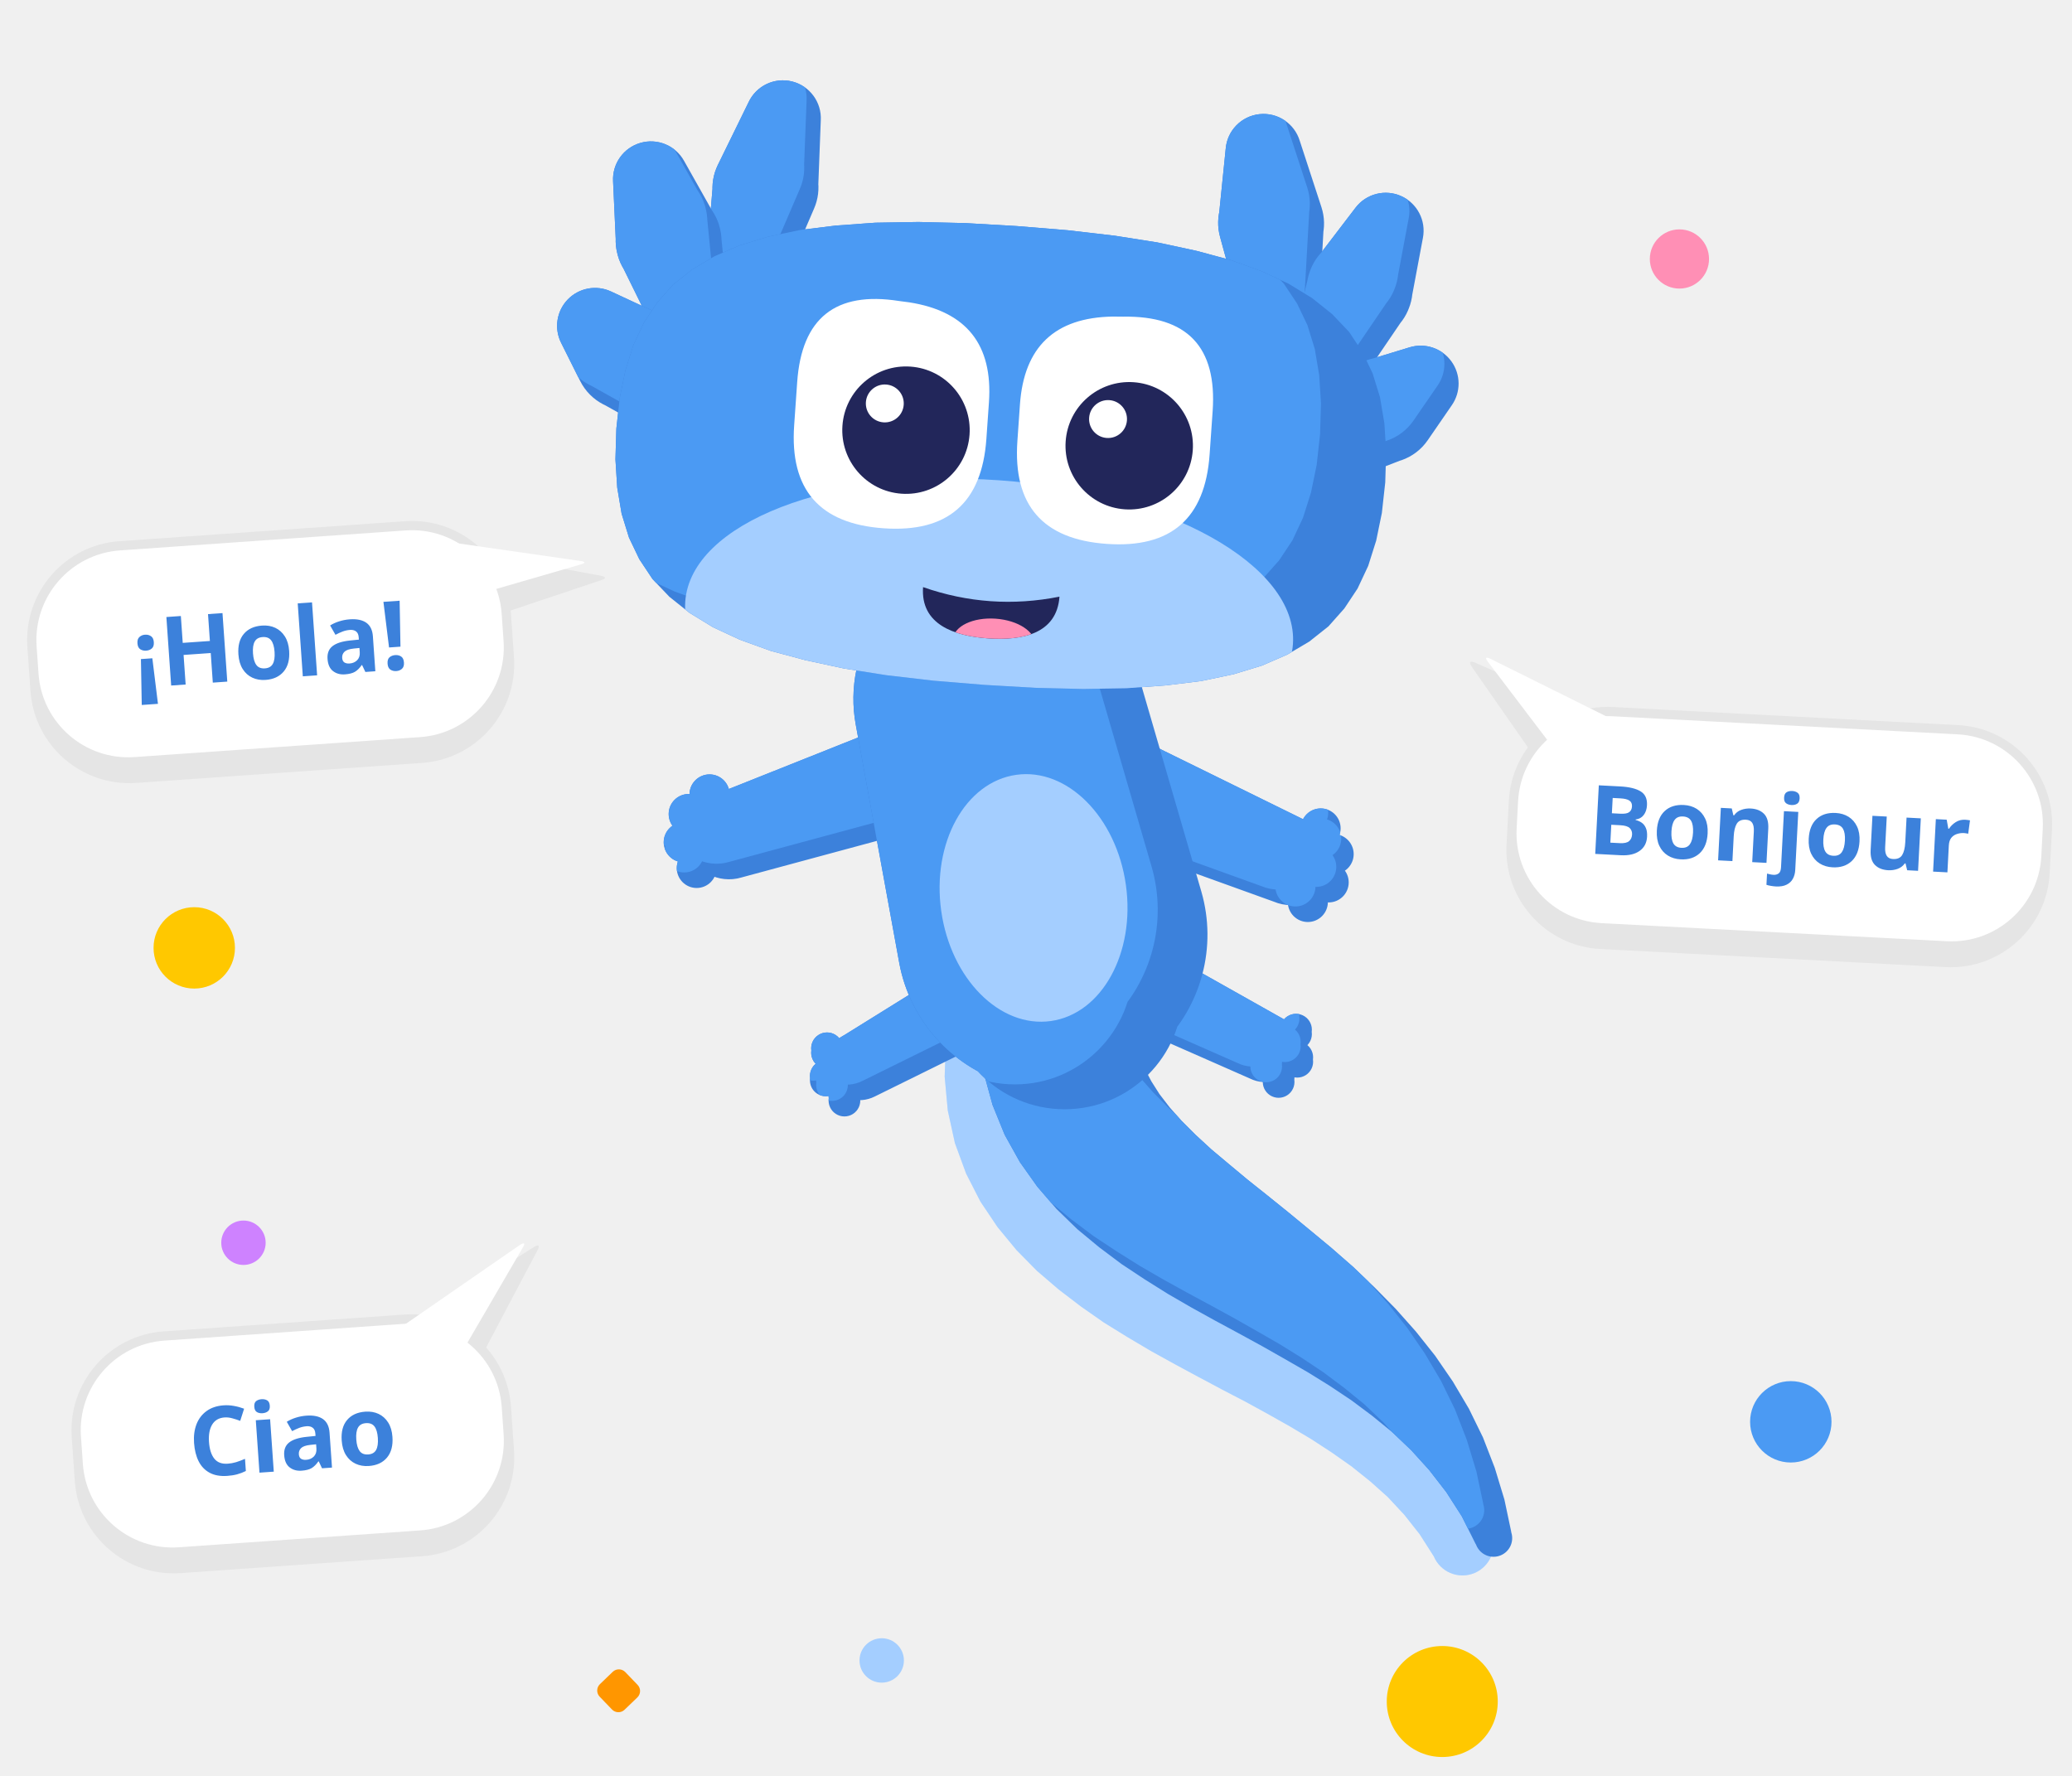
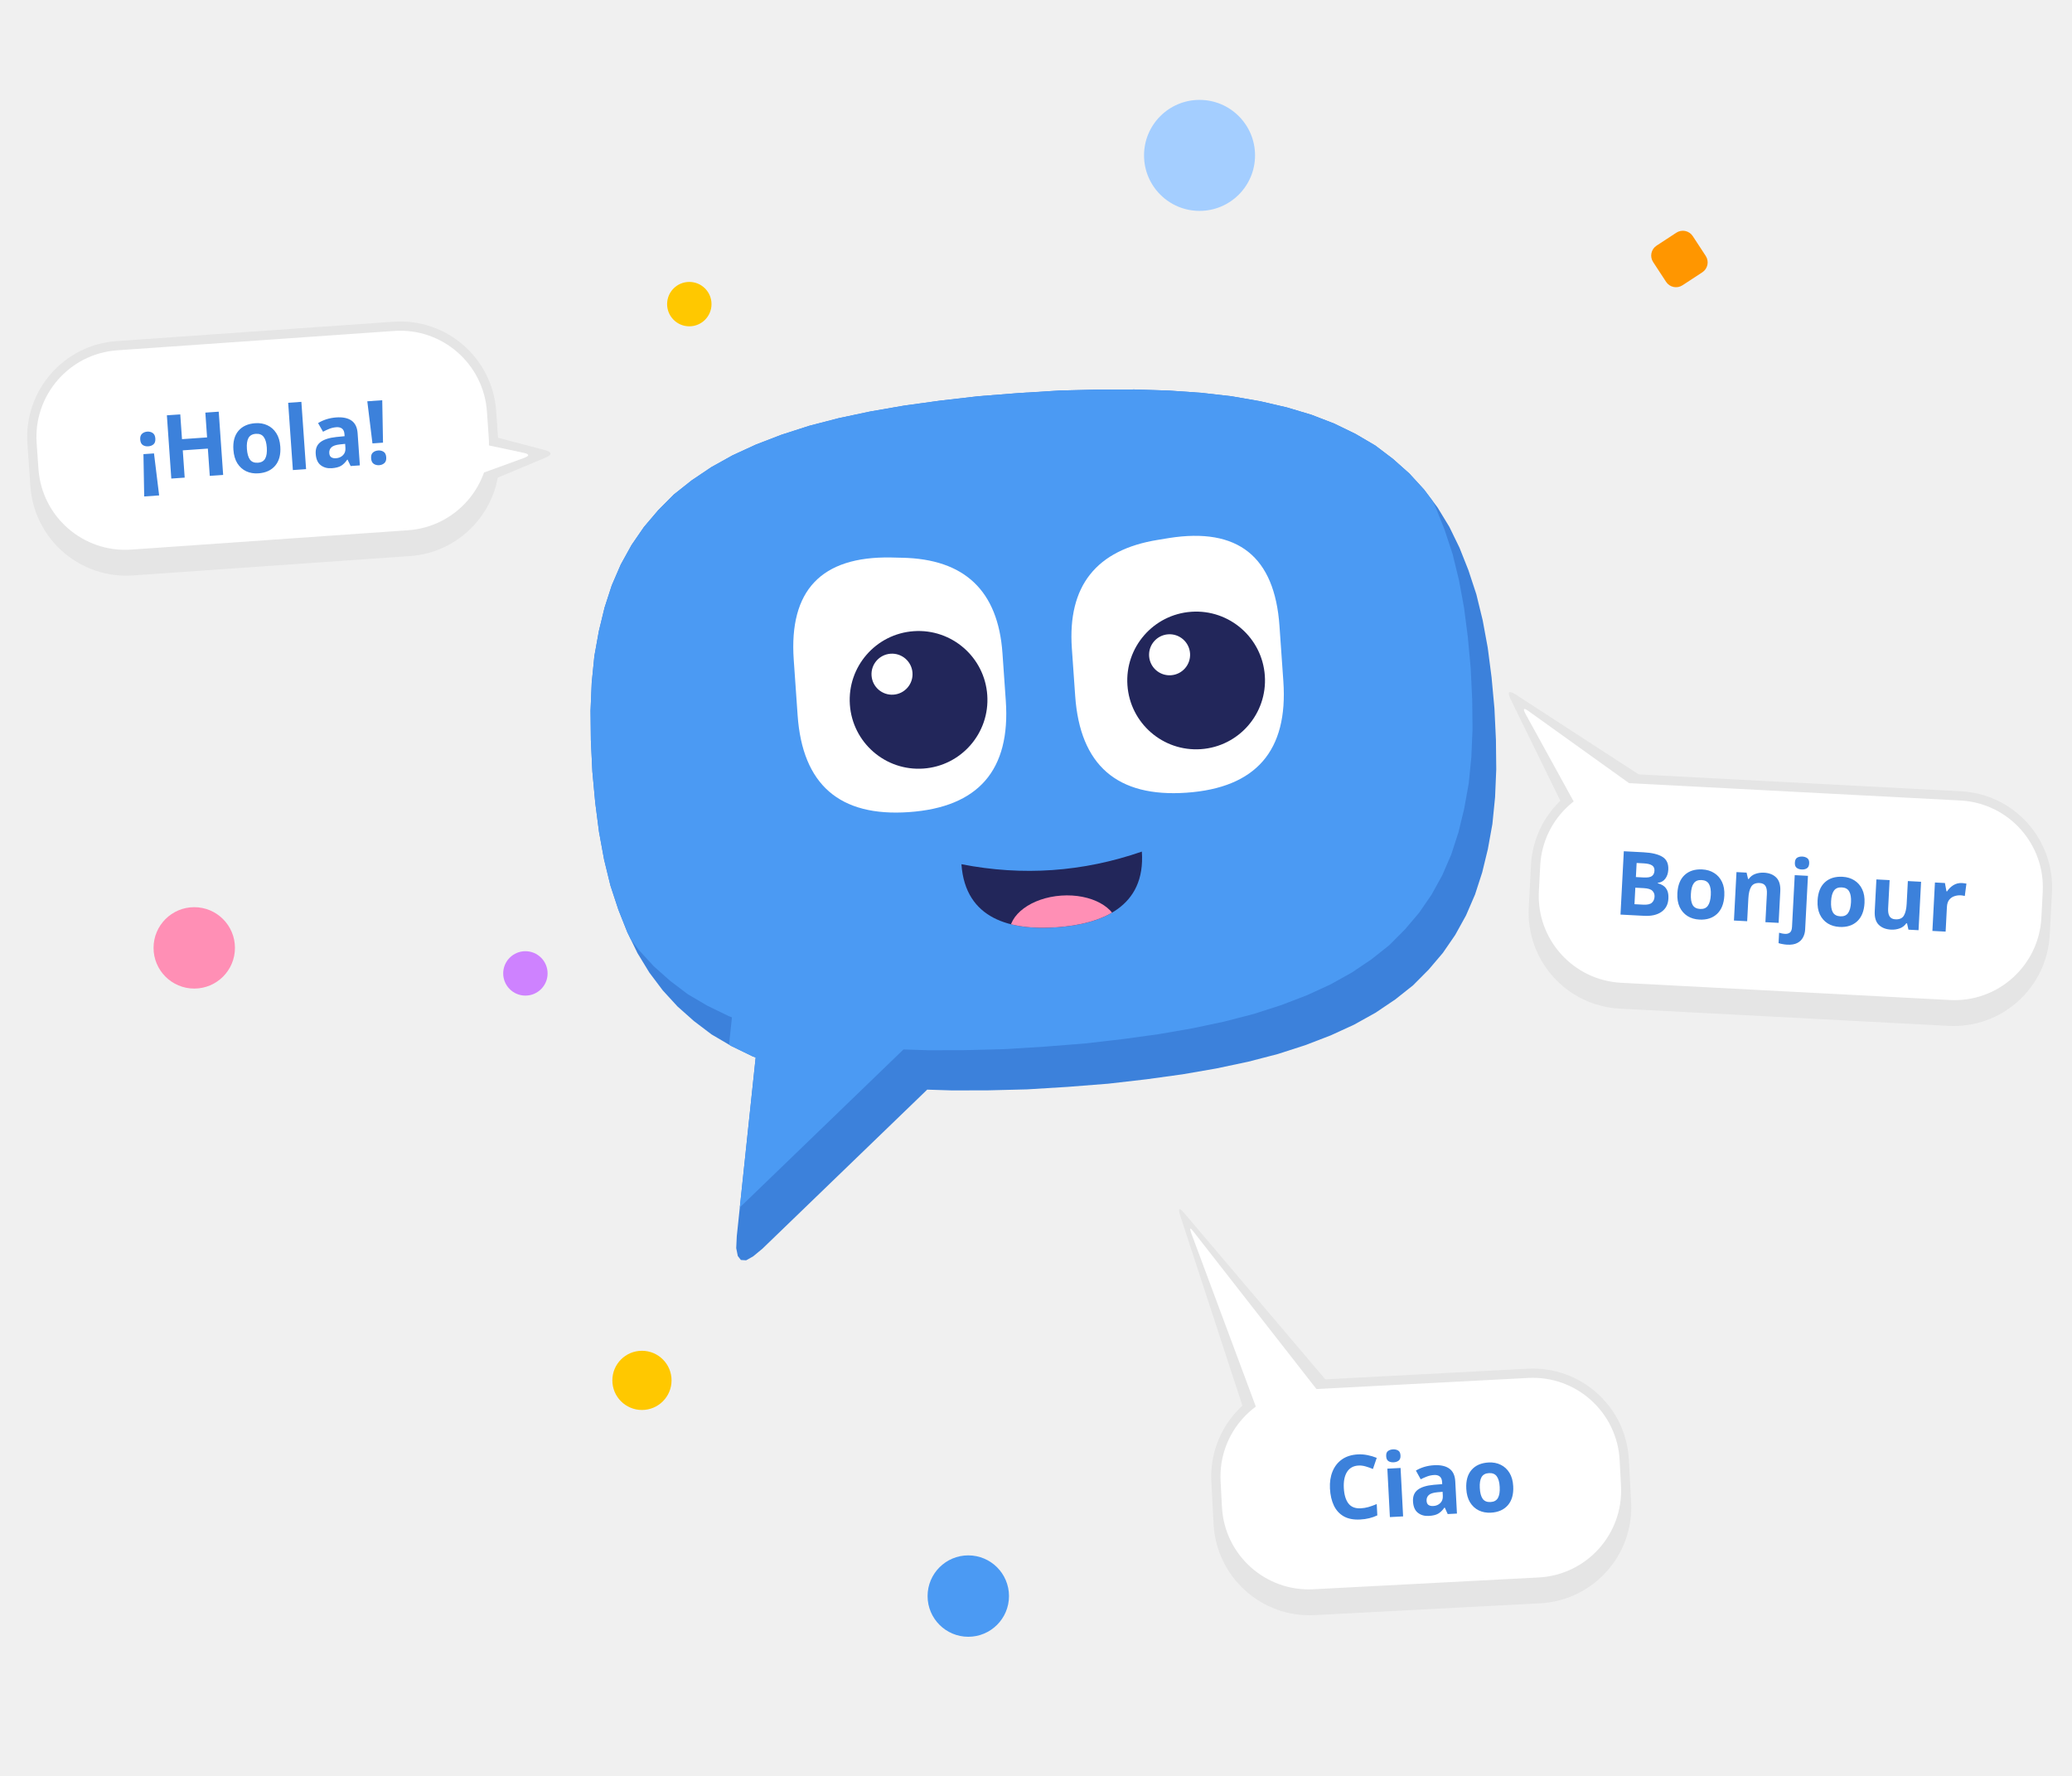
<svg xmlns="http://www.w3.org/2000/svg" viewBox="0 0 560 480" width="560" height="480">
-   <g transform="translate(81.1 15.9) scale(0.84)">
-     <clipPath id="ma1">
-       <path d="M209.3 306.3L207.8 316.2L207.4 327.5L208.4 338.4L210.7 348.9L214.3 358.7L218.9 367.7L224.4 375.9L230.5 383.3L237.1 390L244.1 396L251.3 401.5L258.6 406.6L266.2 411.3L273.8 415.8L281.4 420L289 424.1L296.5 428.1L304 432L311.3 436L318.4 440L325.3 444.1L331.9 448.4L338.3 452.9L344.3 457.7L350 462.8L355.3 468.5L360.2 474.7L364.8 481.9L383.2 474.1L380.7 464.8L377.1 455.4L372.8 446.5L367.8 437.9L362.3 429.9L356.2 422.2L349.8 415L343.1 408.1L336.1 401.7L329.1 395.5L322.1 389.7L315.1 384.1L308.3 378.8L301.7 373.7L295.5 368.8L289.7 364.1L284.3 359.6L279.5 355.2L275.3 351L271.7 347.1L268.8 343.3L266.5 339.7L264.7 336.4L263.4 333L262.4 329.4L261.9 325.4L261.9 320.8L262.7 313.7ZM384 478A10 10 0 1 0 364 478A10 10 0 1 0 384 478Z" />
-     </clipPath>
-     <g clip-path="url(#ma1)">
-       <rect x="205.4" y="304.3" width="180.6" height="185.7" fill="#CFE5FF" />
-       <path d="M209.3 306.3L207.8 316.2L207.4 327.5L208.4 338.4L210.7 348.9L214.3 358.7L218.9 367.7L224.4 375.9L230.5 383.3L237.1 390L244.1 396L251.3 401.5L258.6 406.6L266.2 411.3L273.8 415.8L281.4 420L289 424.1L296.5 428.1L304 432L311.3 436L318.4 440L325.3 444.1L331.9 448.4L338.3 452.9L344.3 457.7L350 462.8L355.3 468.5L360.2 474.7L364.8 481.9L383.2 474.1L380.7 464.8L377.1 455.4L372.8 446.5L367.8 437.9L362.3 429.9L356.2 422.2L349.8 415L343.1 408.1L336.1 401.7L329.1 395.5L322.1 389.7L315.1 384.1L308.3 378.8L301.7 373.7L295.5 368.8L289.7 364.1L284.3 359.6L279.5 355.2L275.3 351L271.7 347.1L268.8 343.3L266.5 339.7L264.7 336.4L263.4 333L262.4 329.4L261.9 325.4L261.9 320.8L262.7 313.7ZM384 478A10 10 0 1 0 364 478A10 10 0 1 0 384 478Z" fill="#A4CEFF" transform="translate(0 0)" />
-     </g>
-     <clipPath id="ma2">
-       <path d="M219.1 293.9L218.2 304.3L218.5 315.6L220 326.4L222.8 336.6L226.7 346.2L231.6 355L237.2 362.9L243.4 370.1L250.1 376.6L257.1 382.4L264.3 387.8L271.7 392.7L279.2 397.4L286.8 401.8L294.4 406L302 410.1L309.5 414.2L316.9 418.4L324.2 422.6L331.3 427L338.2 431.6L344.9 436.6L351.4 441.9L357.5 447.7L363.3 454.1L368.8 461.2L373.8 469L378.3 478L389.7 474L387.5 463.6L384.4 453.4L380.6 443.6L376.1 434.4L370.9 425.6L365.2 417.3L359 409.5L352.5 402.2L345.7 395.3L338.8 388.7L331.7 382.5L324.7 376.7L317.9 371.1L311.2 365.7L304.8 360.6L298.8 355.6L293.2 350.9L288.1 346.2L283.6 341.7L279.8 337.4L276.5 333.1L273.9 329L271.8 325L270.2 320.9L269.1 316.4L268.4 311.5L268.2 305.9L268.9 298.1ZM390 476A6 6 0 1 0 378 476A6 6 0 1 0 390 476Z" />
-     </clipPath>
-     <g clip-path="url(#ma2)">
-       <rect x="216.2" y="291.9" width="175.8" height="192.1" fill="#3C81DB" />
-       <path d="M219.1 293.9L218.2 304.3L218.5 315.6L220 326.4L222.8 336.6L226.7 346.2L231.6 355L237.2 362.9L243.4 370.1L250.1 376.6L257.1 382.4L264.3 387.8L271.7 392.7L279.2 397.4L286.8 401.8L294.4 406L302 410.1L309.5 414.2L316.9 418.4L324.2 422.6L331.3 427L338.2 431.6L344.9 436.6L351.4 441.9L357.5 447.7L363.3 454.1L368.8 461.2L373.8 469L378.3 478L389.7 474L387.5 463.6L384.4 453.4L380.6 443.6L376.1 434.4L370.9 425.6L365.2 417.3L359 409.5L352.5 402.2L345.7 395.3L338.8 388.7L331.7 382.5L324.7 376.7L317.9 371.1L311.2 365.7L304.8 360.6L298.8 355.6L293.2 350.9L288.1 346.2L283.6 341.7L279.8 337.4L276.5 333.1L273.9 329L271.8 325L270.2 320.9L269.1 316.4L268.4 311.5L268.2 305.9L268.9 298.1ZM390 476A6 6 0 1 0 378 476A6 6 0 1 0 390 476Z" fill="#4B9AF3" transform="translate(-9 -9)" />
-     </g>
-     <clipPath id="ma3">
-       <path d="M174.2 314.7A11 11 0 0 0 184.9 333.9L221.8 315.7A13 13 0 1 0 209.1 293ZM191 324A11 11 0 1 0 169 324A11 11 0 1 0 191 324ZM180.2 334.5A5.1 5.1 0 1 0 170.1 334.5A5.1 5.1 0 1 0 180.2 334.5ZM174.2 328A5.1 5.1 0 1 0 164.1 328A5.1 5.1 0 1 0 174.2 328ZM174.6 319.1A5.1 5.1 0 1 0 164.5 319.1A5.1 5.1 0 1 0 174.6 319.1Z" />
-     </clipPath>
-     <g clip-path="url(#ma3)">
-       <rect x="162.1" y="289.1" width="68.8" height="52.2" fill="#3C81DB" />
-       <path d="M174.2 314.7A11 11 0 0 0 184.9 333.9L221.8 315.7A13 13 0 1 0 209.1 293ZM191 324A11 11 0 1 0 169 324A11 11 0 1 0 191 324ZM180.2 334.5A5.1 5.1 0 1 0 170.1 334.5A5.1 5.1 0 1 0 180.2 334.5ZM174.2 328A5.1 5.1 0 1 0 164.1 328A5.1 5.1 0 1 0 174.2 328ZM174.6 319.1A5.1 5.1 0 1 0 164.5 319.1A5.1 5.1 0 1 0 174.6 319.1Z" fill="#4B9AF3" transform="translate(-4 -5)" />
-     </g>
-     <clipPath id="ma4">
-       <path d="M305.6 328.1A11 11 0 0 0 315.4 308.4L280.4 288.7A13 13 0 1 0 268.8 311.9ZM321 318A11 11 0 1 0 299 318A11 11 0 1 0 321 318ZM325.5 313.1A5.1 5.1 0 1 0 315.4 313.1A5.1 5.1 0 1 0 325.5 313.1ZM325.9 322A5.1 5.1 0 1 0 315.8 322A5.1 5.1 0 1 0 325.9 322ZM319.9 328.5A5.1 5.1 0 1 0 309.8 328.5A5.1 5.1 0 1 0 319.9 328.5Z" />
-     </clipPath>
-     <g clip-path="url(#ma4)">
-       <rect x="259.1" y="285.1" width="68.8" height="50.2" fill="#3C81DB" />
-       <path d="M305.6 328.1A11 11 0 0 0 315.4 308.4L280.4 288.7A13 13 0 1 0 268.8 311.9ZM321 318A11 11 0 1 0 299 318A11 11 0 1 0 321 318ZM325.5 313.1A5.1 5.1 0 1 0 315.4 313.1A5.1 5.1 0 1 0 325.5 313.1ZM325.9 322A5.1 5.1 0 1 0 315.8 322A5.1 5.1 0 1 0 325.9 322ZM319.9 328.5A5.1 5.1 0 1 0 309.8 328.5A5.1 5.1 0 1 0 319.9 328.5Z" fill="#4B9AF3" transform="translate(-4 -5)" />
-     </g>
-     <clipPath id="ma5">
-       <path d="M132.8 237A14 14 0 0 0 141.7 263.5L208.7 245.4A18 18 0 1 0 197.3 211.3ZM152 250A14 14 0 1 0 124 250A14 14 0 1 0 152 250ZM134 260.4A6.4 6.4 0 1 0 121.2 260.4A6.4 6.4 0 1 0 134 260.4ZM129.9 252.1A6.4 6.4 0 1 0 117 252.1A6.4 6.4 0 1 0 129.9 252.1ZM131.5 243A6.4 6.4 0 1 0 118.6 243A6.4 6.4 0 1 0 131.5 243ZM138.2 236.7A6.4 6.4 0 1 0 125.3 236.7A6.4 6.4 0 1 0 138.2 236.7Z" />
-     </clipPath>
-     <g clip-path="url(#ma5)">
-       <rect x="115" y="208" width="109" height="60.5" fill="#3C81DB" />
-       <path d="M132.8 237A14 14 0 0 0 141.7 263.5L208.7 245.4A18 18 0 1 0 197.3 211.3ZM152 250A14 14 0 1 0 124 250A14 14 0 1 0 152 250ZM134 260.4A6.4 6.4 0 1 0 121.2 260.4A6.4 6.4 0 1 0 134 260.4ZM129.9 252.1A6.4 6.4 0 1 0 117 252.1A6.4 6.4 0 1 0 129.9 252.1ZM131.5 243A6.4 6.4 0 1 0 118.6 243A6.4 6.4 0 1 0 131.5 243ZM138.2 236.7A6.4 6.4 0 1 0 125.3 236.7A6.4 6.4 0 1 0 138.2 236.7Z" fill="#4B9AF3" transform="translate(-4 -5)" />
-     </g>
-     <clipPath id="ma6">
-       <path d="M313.3 271.2A14 14 0 0 0 324.2 245.4L259.9 213.8A18 18 0 1 0 245.9 246.9ZM332 258A14 14 0 1 0 304 258A14 14 0 1 0 332 258ZM334.8 247.6A6.4 6.4 0 1 0 322 247.6A6.4 6.4 0 1 0 334.8 247.6ZM339 255.9A6.4 6.4 0 1 0 326.1 255.9A6.4 6.4 0 1 0 339 255.9ZM337.4 265A6.4 6.4 0 1 0 324.5 265A6.4 6.4 0 1 0 337.4 265ZM330.7 271.3A6.4 6.4 0 1 0 317.8 271.3A6.4 6.4 0 1 0 330.7 271.3Z" />
-     </clipPath>
-     <g clip-path="url(#ma6)">
-       <rect x="232.1" y="210.2" width="108.9" height="69.3" fill="#3C81DB" />
-       <path d="M313.3 271.2A14 14 0 0 0 324.2 245.4L259.9 213.8A18 18 0 1 0 245.9 246.9ZM332 258A14 14 0 1 0 304 258A14 14 0 1 0 332 258ZM334.8 247.6A6.4 6.4 0 1 0 322 247.6A6.4 6.4 0 1 0 334.8 247.6ZM339 255.9A6.4 6.4 0 1 0 326.1 255.9A6.4 6.4 0 1 0 339 255.9ZM337.4 265A6.4 6.4 0 1 0 324.5 265A6.4 6.4 0 1 0 337.4 265ZM330.7 271.3A6.4 6.4 0 1 0 317.8 271.3A6.4 6.4 0 1 0 330.7 271.3Z" fill="#4B9AF3" transform="translate(-4 -5)" />
-     </g>
-     <clipPath id="ma7">
-       <path d="M192.8 291A50 50 0 1 0 290 268L268.2 193.1A46 46 0 0 0 178.8 214.3ZM284 300A38 38 0 1 0 208 300A38 38 0 1 0 284 300Z" />
-     </clipPath>
-     <g clip-path="url(#ma7)">
-       <rect x="176.3" y="158.1" width="117.6" height="181.9" fill="#3C81DB" />
-       <path d="M192.8 291A50 50 0 1 0 290 268L268.2 193.1A46 46 0 0 0 178.8 214.3ZM284 300A38 38 0 1 0 208 300A38 38 0 1 0 284 300Z" fill="#4B9AF3" transform="translate(-16 -8)" />
-       <ellipse cx="236" cy="270" rx="30" ry="40" fill="#A4CEFF" transform="rotate(-8 236 270)" />
-     </g>
-     <g transform="rotate(4 228 206)">
-       <clipPath id="ma8">
-         <path d="M154.5 53A17 17 0 1 0 121.5 47.2L121 83.9A11 11 0 0 0 142.4 87.6ZM154.7 24.5A12.2 12.2 0 0 0 131.1 20.3L122.7 41A17 17 0 1 0 155.4 46.8Z" />
+   <g transform="translate(282 200) scale(0.94)">
+     <g transform="rotate(-4 0 0)">
+       <clipPath id="ma1">
+         <path d="M0 -100L-11.7 -99.9L-22.8 -99.4L-33.2 -98.7L-43 -97.7L-52.3 -96.4L-60.9 -94.8L-69 -92.8L-76.5 -90.5L-83.4 -87.9L-89.8 -84.9L-95.7 -81.5L-101.1 -77.8L-105.9 -73.6L-110.3 -69.1L-114.2 -64.2L-117.7 -58.8L-120.7 -53L-123.2 -46.8L-125.3 -40.2L-127.1 -33.1L-128.4 -25.5L-129.3 -17.5L-129.8 -9L-130 0L-129.8 9L-129.3 17.5L-128.4 25.5L-127.1 33.1L-125.3 40.2L-123.2 46.8L-120.7 53L-117.7 58.8L-114.2 64.2L-110.3 69.1L-105.9 73.6L-101.1 77.8L-95.7 81.5L-89.8 84.9L-83.4 87.9L-76.5 90.5L-69 92.8L-60.9 94.8L-52.3 96.4L-43 97.7L-33.2 98.7L-22.8 99.4L-11.7 99.9L0 100L11.7 99.9L22.8 99.4L33.2 98.7L43 97.7L52.3 96.4L60.9 94.8L69 92.8L76.5 90.5L83.4 87.9L89.8 84.9L95.7 81.5L101.1 77.8L105.9 73.6L110.3 69.1L114.2 64.2L117.7 58.8L120.7 53L123.2 46.8L125.3 40.2L127.1 33.1L128.4 25.5L129.3 17.5L129.8 9L130 0L129.8 -9L129.3 -17.5L128.4 -25.5L127.1 -33.1L125.3 -40.2L123.2 -46.8L120.7 -53L117.7 -58.8L114.2 -64.2L110.3 -69.1L105.9 -73.6L101.1 -77.8L95.7 -81.5L89.8 -84.9L83.4 -87.9L76.5 -90.5L69 -92.8L60.9 -94.8L52.3 -96.4L43 -97.7L33.2 -98.7L22.8 -99.4L11.7 -99.9L0 -100ZM-97.9 136.2L-98.3 139.6L-98 141.9L-97.2 143.1L-95.7 143.3L-93.6 142.3L-90.8 140.3L-33.7 92.4L-31.6 90.3L-30.4 88.4L-30.2 86.5L-30.9 84.8L-32.5 83.2L-35 81.7L-75 62.3L-77.8 61.3L-80.2 61L-82.2 61.5L-83.8 62.9L-85 65L-85.8 67.8Z" />
      </clipPath>
-       <g clip-path="url(#ma8)">
-         <rect x="119" y="10.7" width="38.5" height="86.2" fill="#3C81DB" />
-         <path d="M154.5 53A17 17 0 1 0 121.5 47.2L121 83.9A11 11 0 0 0 142.4 87.6ZM154.7 24.5A12.2 12.2 0 0 0 131.1 20.3L122.7 41A17 17 0 1 0 155.4 46.8Z" fill="#4B9AF3" transform="translate(-5 -6)" />
+       <g clip-path="url(#ma1)">
+         <rect x="-132" y="-102" width="264" height="247.3" fill="#3C81DB" />
+         <path d="M0 -100L-11.7 -99.9L-22.8 -99.4L-33.2 -98.7L-43 -97.7L-52.3 -96.4L-60.9 -94.8L-69 -92.8L-76.5 -90.5L-83.4 -87.9L-89.8 -84.9L-95.7 -81.5L-101.1 -77.8L-105.9 -73.6L-110.3 -69.1L-114.2 -64.2L-117.7 -58.8L-120.7 -53L-123.2 -46.8L-125.3 -40.2L-127.1 -33.1L-128.4 -25.5L-129.3 -17.5L-129.8 -9L-130 0L-129.8 9L-129.3 17.5L-128.4 25.5L-127.1 33.1L-125.3 40.2L-123.2 46.8L-120.7 53L-117.7 58.8L-114.2 64.2L-110.3 69.1L-105.9 73.6L-101.1 77.8L-95.7 81.5L-89.8 84.9L-83.4 87.9L-76.5 90.5L-69 92.8L-60.9 94.8L-52.3 96.4L-43 97.7L-33.2 98.7L-22.8 99.4L-11.7 99.9L0 100L11.7 99.9L22.8 99.4L33.2 98.7L43 97.7L52.3 96.4L60.9 94.8L69 92.8L76.5 90.5L83.4 87.9L89.8 84.9L95.7 81.5L101.1 77.8L105.9 73.6L110.3 69.1L114.2 64.2L117.7 58.8L120.7 53L123.2 46.8L125.3 40.2L127.1 33.1L128.4 25.5L129.3 17.5L129.8 9L130 0L129.8 -9L129.3 -17.5L128.4 -25.5L127.1 -33.1L125.3 -40.2L123.2 -46.8L120.7 -53L117.7 -58.8L114.2 -64.2L110.3 -69.1L105.9 -73.6L101.1 -77.8L95.7 -81.5L89.8 -84.9L83.4 -87.9L76.5 -90.5L69 -92.8L60.9 -94.8L52.3 -96.4L43 -97.7L33.2 -98.7L22.8 -99.4L11.7 -99.9L0 -100ZM-97.9 136.2L-98.3 139.6L-98 141.9L-97.2 143.1L-95.7 143.3L-93.6 142.3L-90.8 140.3L-33.7 92.4L-31.6 90.3L-30.4 88.4L-30.2 86.5L-30.9 84.8L-32.5 83.2L-35 81.7L-75 62.3L-77.8 61.3L-80.2 61L-82.2 61.5L-83.8 62.9L-85 65L-85.8 67.8Z" fill="#4B9AF3" transform="translate(-6 -12)" />
      </g>
-       <clipPath id="ma9">
-         <path d="M125.3 63.7A17 17 0 1 0 93.9 75.1L110.5 103.6A11 11 0 0 0 130.8 96.2ZM111.7 40.5A12.2 12.2 0 0 0 89.4 48.7L91.7 68.5A17 17 0 1 0 122.7 57.2Z" />
+       <path d="M-10 -25.7Q-10 -52.7 -36.9 -55.1L-40.1 -55.4Q-70 -58 -70 -28L-70 -12Q-70 18 -40 18L-40 18Q-10 18 -10 -12Z" fill="#FFFFFF" />
+       <circle cx="-35" cy="-14" r="19.8" fill="#22265A" />
+       <circle cx="-42.1" cy="-21.9" r="5.9" fill="#FFFFFF" />
+       <path d="M10 -25.7Q10 -52.7 36.9 -55.1L40.1 -55.4Q70 -58 70 -28L70 -12Q70 18 40 18L40 18Q10 18 10 -12Z" fill="#FFFFFF" />
+       <circle cx="45" cy="-14" r="19.8" fill="#22265A" />
+       <circle cx="37.9" cy="-21.9" r="5.9" fill="#FFFFFF" />
+       <clipPath id="ma2">
+         <path d="M-26 34Q0 41 26 34C26 50 13 54 0 54C-13 54 -26 50 -26 34Z" />
      </clipPath>
-       <g clip-path="url(#ma9)">
-         <rect x="87.4" y="33.1" width="45.6" height="77.9" fill="#3C81DB" />
-         <path d="M125.3 63.7A17 17 0 1 0 93.9 75.1L110.5 103.6A11 11 0 0 0 130.8 96.2ZM111.7 40.5A12.2 12.2 0 0 0 89.4 48.7L91.7 68.5A17 17 0 1 0 122.7 57.2Z" fill="#4B9AF3" transform="translate(-5 -6)" />
-       </g>
-       <clipPath id="ma10">
-         <path d="M111.8 95A17 17 0 1 0 90.7 120.2L111.3 129.9A11 11 0 0 0 125 113.7ZM91.2 84.1A12.2 12.2 0 0 0 76.4 101.8L83.3 113.5A17 17 0 1 0 104 89Z" />
-       </clipPath>
-       <g clip-path="url(#ma10)">
-         <rect x="72.7" y="81.4" width="56.3" height="51.5" fill="#3C81DB" />
-         <path d="M111.8 95A17 17 0 1 0 90.7 120.2L111.3 129.9A11 11 0 0 0 125 113.7ZM91.2 84.1A12.2 12.2 0 0 0 76.4 101.8L83.3 113.5A17 17 0 1 0 104 89Z" fill="#4B9AF3" transform="translate(-5 -6)" />
-       </g>
-       <clipPath id="ma11">
-         <path d="M318.5 47.2A17 17 0 1 0 285.5 53L297.6 87.6A11 11 0 0 0 319 83.9ZM308.9 20.3A12.2 12.2 0 0 0 285.3 24.5L284.6 46.8A17 17 0 1 0 317.3 41Z" />
-       </clipPath>
-       <g clip-path="url(#ma11)">
-         <rect x="282.5" y="10.7" width="38.5" height="86.2" fill="#3C81DB" />
-         <path d="M318.5 47.2A17 17 0 1 0 285.5 53L297.6 87.6A11 11 0 0 0 319 83.9ZM308.9 20.3A12.2 12.2 0 0 0 285.3 24.5L284.6 46.8A17 17 0 1 0 317.3 41Z" fill="#4B9AF3" transform="translate(-5 -6)" />
-       </g>
-       <clipPath id="ma12">
-         <path d="M346.1 75.1A17 17 0 1 0 314.7 63.7L309.2 96.2A11 11 0 0 0 329.5 103.6ZM350.6 48.7A12.2 12.2 0 0 0 328.3 40.5L317.3 57.2A17 17 0 1 0 348.3 68.5Z" />
-       </clipPath>
-       <g clip-path="url(#ma12)">
-         <rect x="307.1" y="33.1" width="45.6" height="77.9" fill="#3C81DB" />
-         <path d="M346.1 75.1A17 17 0 1 0 314.7 63.7L309.2 96.2A11 11 0 0 0 329.5 103.6ZM350.6 48.7A12.2 12.2 0 0 0 328.3 40.5L317.3 57.2A17 17 0 1 0 348.3 68.5Z" fill="#4B9AF3" transform="translate(-5 -6)" />
-       </g>
-       <clipPath id="ma13">
-         <path d="M349.3 120.2A17 17 0 1 0 328.2 95L315 113.7A11 11 0 0 0 328.7 129.9ZM363.6 101.8A12.2 12.2 0 0 0 348.8 84.1L336 89A17 17 0 1 0 356.7 113.5Z" />
-       </clipPath>
-       <g clip-path="url(#ma13)">
-         <rect x="311" y="81.4" width="56.3" height="51.5" fill="#3C81DB" />
-         <path d="M349.3 120.2A17 17 0 1 0 328.2 95L315 113.7A11 11 0 0 0 328.7 129.9ZM363.6 101.8A12.2 12.2 0 0 0 348.8 84.1L336 89A17 17 0 1 0 356.7 113.5Z" fill="#4B9AF3" transform="translate(-5 -6)" />
-       </g>
-       <clipPath id="ma14">
-         <path d="M220 54L203.5 54.2L188.3 54.9L174.5 56.1L161.9 57.9L150.6 60.1L140.4 63L131.5 66.4L123.6 70.5L116.8 75.2L111 80.5L106.3 86.6L102.5 93.3L99.6 100.8L97.6 109.1L96.4 118.1L96 128L96.4 137.9L97.6 146.9L99.6 155.2L102.5 162.7L106.3 169.4L111 175.5L116.8 180.8L123.6 185.5L131.5 189.6L140.4 193L150.6 195.9L161.9 198.1L174.5 199.9L188.3 201.1L203.5 201.8L220 202L236.5 201.8L251.7 201.1L265.5 199.9L278.1 198.1L289.4 195.9L299.6 193L308.5 189.6L316.4 185.5L323.2 180.8L329 175.5L333.7 169.4L337.5 162.7L340.4 155.2L342.4 146.9L343.6 137.9L344 128L343.6 118.1L342.4 109.1L340.4 100.8L337.5 93.3L333.7 86.6L329 80.5L323.2 75.2L316.4 70.5L308.5 66.4L299.6 63L289.4 60.1L278.1 57.9L265.5 56.1L251.7 54.9L236.5 54.2L220 54Z" />
-       </clipPath>
-       <g clip-path="url(#ma14)">
-         <rect x="94" y="52" width="252" height="152" fill="#3C81DB" />
-         <path d="M220 54L203.5 54.2L188.3 54.9L174.5 56.1L161.9 57.9L150.6 60.1L140.4 63L131.5 66.4L123.6 70.5L116.8 75.2L111 80.5L106.3 86.6L102.5 93.3L99.6 100.8L97.6 109.1L96.4 118.1L96 128L96.4 137.9L97.6 146.9L99.6 155.2L102.5 162.7L106.3 169.4L111 175.5L116.8 180.8L123.6 185.5L131.5 189.6L140.4 193L150.6 195.9L161.9 198.1L174.5 199.9L188.3 201.1L203.5 201.8L220 202L236.5 201.8L251.7 201.1L265.5 199.9L278.1 198.1L289.4 195.9L299.6 193L308.5 189.6L316.4 185.5L323.2 180.8L329 175.5L333.7 169.4L337.5 162.7L340.4 155.2L342.4 146.9L343.6 137.9L344 128L343.6 118.1L342.4 109.1L340.4 100.8L337.5 93.3L333.7 86.6L329 80.5L323.2 75.2L316.4 70.5L308.5 66.4L299.6 63L289.4 60.1L278.1 57.9L265.5 56.1L251.7 54.9L236.5 54.2L220 54Z" fill="#4B9AF3" transform="translate(-22 -14)" />
-         <ellipse cx="220" cy="182" rx="98" ry="46" fill="#A4CEFF" />
-       </g>
-       <path d="M215 111.2Q215 83.3 187.2 80.9L183.9 80.7Q153 78 153 109L153 123Q153 154 184 154L184 154Q215 154 215 123Z" fill="#FFFFFF" />
-       <circle cx="189" cy="122" r="20.5" fill="#22265A" />
-       <circle cx="181.6" cy="113.9" r="6.1" fill="#FFFFFF" />
-       <path d="M225 111.2Q225 83.3 252.8 80.9L256.1 80.7Q287 78 287 109L287 123Q287 154 256 154L256 154Q225 154 225 123Z" fill="#FFFFFF" />
-       <circle cx="261" cy="122" r="20.5" fill="#22265A" />
-       <circle cx="253.6" cy="113.9" r="6.1" fill="#FFFFFF" />
-       <clipPath id="ma15">
-         <path d="M198 172Q220 178 242 172C242 184 231 187 220 187C209 187 198 184 198 172Z" />
-       </clipPath>
-       <g clip-path="url(#ma15)">
-         <path d="M198 172Q220 178 242 172C242 184 231 187 220 187C209 187 198 184 198 172Z" fill="#22265A" />
-         <ellipse cx="222" cy="188" rx="13.2" ry="7.5" fill="#FF8FB5" />
+       <g clip-path="url(#ma2)">
+         <path d="M-26 34Q0 41 26 34C26 50 13 54 0 54C-13 54 -26 50 -26 34Z" fill="#22265A" />
+         <ellipse cx="2" cy="55" rx="15.6" ry="10" fill="#FF8FB5" />
      </g>
    </g>
  </g>
-   <g transform="rotate(-4 73 174)">
-     <path d="M113.6 176Q111.7 176.5 111.7 174.5L111.7 150.5Q111.7 148.5 113.6 149L163.1 161.8Q166 162.5 163.1 163.2Z" fill="#E5E5E5" />
-     <rect x="7.5" y="143.5" width="131" height="65.5" rx="26.8" fill="#E5E5E5" />
-     <path d="M113.6 168.1Q111.7 168.5 111.7 166.5L111.7 149.5Q111.7 147.5 113.6 147.9L158.1 157.5Q160.5 158 158.1 158.5Z" fill="#FFFFFF" />
-     <rect x="10" y="146" width="126" height="56" rx="24.3" fill="#FFFFFF" />
-     <text x="73" y="183.4" font-family="Fredoka, Nunito, sans-serif" font-weight="700" font-size="26" text-anchor="middle" fill="#3C81DB">¡Hola!</text>
+   <g transform="rotate(-4 71 119)">
+     <rect x="7.5" y="89.5" width="127" height="63.5" rx="26" fill="#E5E5E5" />
+     <path d="M110.4 141.4Q108.5 142 108.5 140L108.5 116Q108.5 114 110.4 114.6L146.7 126.9Q150 128 146.7 129.1Z" fill="#E5E5E5" />
+     <path d="M110.4 137.5Q108.5 138 108.5 136L108.5 120Q108.5 118 110.4 118.5L141.1 127.3Q143.5 128 141.1 128.7Z" fill="#FFFFFF" />
+     <rect x="10" y="92" width="122" height="54" rx="23.5" fill="#FFFFFF" />
+     <text x="71" y="127.6" font-family="Fredoka, Nunito, sans-serif" font-weight="700" font-size="24" text-anchor="middle" fill="#3C81DB">¡Hola!</text>
  </g>
-   <g transform="rotate(3 481 224)">
-     <path d="M440.8 200.5Q442.7 201.3 441.5 202.9L427.2 222.1Q426 223.7 424.8 222.2L395.8 184.9Q394 182.5 396.8 183.6Z" fill="#E5E5E5" />
-     <rect x="407.5" y="193.5" width="147" height="65.5" rx="26.8" fill="#E5E5E5" />
-     <path d="M438.8 198.8Q440.6 199.6 439.4 201.2L429.3 214.8Q428.1 216.4 426.8 214.9L400 183.2Q398.4 181.3 400.7 182.3Z" fill="#FFFFFF" />
-     <rect x="410" y="196" width="142" height="56" rx="24.3" fill="#FFFFFF" />
-     <text x="481" y="233.4" font-family="Fredoka, Nunito, sans-serif" font-weight="700" font-size="26" text-anchor="middle" fill="#3C81DB">Bonjour</text>
+   <g transform="rotate(3 484 241)">
+     <rect x="413.5" y="211.5" width="141" height="63.5" rx="26" fill="#E5E5E5" />
+     <path d="M447.7 215.2Q449.4 216.2 448 217.6L430.9 234.4Q429.5 235.8 428.5 234.1L405.7 193.1Q404 190 407 191.7Z" fill="#E5E5E5" />
+     <path d="M444.9 217.9Q446.6 219 445.2 220.4L433.8 231.6Q432.4 233 431.3 231.3L409.9 196.8Q408.6 194.6 410.7 196Z" fill="#FFFFFF" />
+     <rect x="416" y="214" width="136" height="54" rx="23.5" fill="#FFFFFF" />
+     <text x="484" y="249.6" font-family="Fredoka, Nunito, sans-serif" font-weight="700" font-size="24" text-anchor="middle" fill="#3C81DB">Bonjour</text>
  </g>
-   <g transform="rotate(-4 79 388)">
-     <path d="M122.3 385Q121.2 386.7 119.9 385.2L103.4 367.8Q102.1 366.3 103.8 365.3L147.4 341.9Q150 340.5 148.4 343Z" fill="#E5E5E5" />
-     <rect x="19.5" y="357.5" width="119" height="65.5" rx="26.8" fill="#E5E5E5" />
-     <path d="M120 378Q118.8 379.7 117.5 378.2L105.8 365.8Q104.5 364.3 106.2 363.3L143.8 341Q146 339.8 144.6 341.8Z" fill="#FFFFFF" />
-     <rect x="22" y="360" width="114" height="56" rx="24.3" fill="#FFFFFF" />
-     <text x="79" y="397.4" font-family="Fredoka, Nunito, sans-serif" font-weight="700" font-size="26" text-anchor="middle" fill="#3C81DB">Ciao</text>
+   <g transform="rotate(-3 384 401)">
+     <rect x="327.5" y="371.5" width="113" height="63.5" rx="26" fill="#E5E5E5" />
+     <path d="M364.8 378.2Q366 379.8 364.2 380.7L342.7 391.3Q340.9 392.2 340.4 390.2L322.9 325.4Q322 322 324.1 324.8Z" fill="#E5E5E5" />
+     <path d="M361.3 379.9Q362.5 381.6 360.7 382.5L346.3 389.5Q344.5 390.4 343.9 388.5L325.6 330.2Q324.9 327.8 326.3 329.9Z" fill="#FFFFFF" />
+     <rect x="330" y="374" width="108" height="54" rx="23.5" fill="#FFFFFF" />
+     <text x="384" y="409.6" font-family="Fredoka, Nunito, sans-serif" font-weight="700" font-size="24" text-anchor="middle" fill="#3C81DB">Ciao</text>
  </g>
-   <circle cx="52.5" cy="256.2" r="11" fill="#FFC800" />
-   <circle cx="453.9" cy="70" r="8" fill="#FF8FB5" />
-   <circle cx="65.8" cy="335.9" r="6" fill="#CE82FF" />
-   <rect x="162.4" y="452.2" width="9.6" height="9.6" rx="2.4" fill="#FF9600" transform="rotate(46.1 167.2 457)" />
-   <circle cx="238.3" cy="448.8" r="6" fill="#A4CEFF" />
-   <circle cx="484" cy="384.3" r="11" fill="#4B9AF3" />
-   <circle cx="389.8" cy="459.9" r="15" fill="#FFC800" />
+   <circle cx="186.3" cy="82.2" r="6" fill="#FFC800" />
+   <circle cx="52.5" cy="256.2" r="11" fill="#FF8FB5" />
+   <circle cx="142" cy="263.1" r="6" fill="#CE82FF" />
+   <rect x="447.5" y="63.6" width="12.8" height="12.8" rx="3.2" fill="#FF9600" transform="rotate(56.8 453.9 70)" />
+   <circle cx="324.2" cy="42" r="15" fill="#A4CEFF" />
+   <circle cx="261.7" cy="431.4" r="11" fill="#4B9AF3" />
+   <circle cx="173.5" cy="373.1" r="8" fill="#FFC800" />
</svg>
